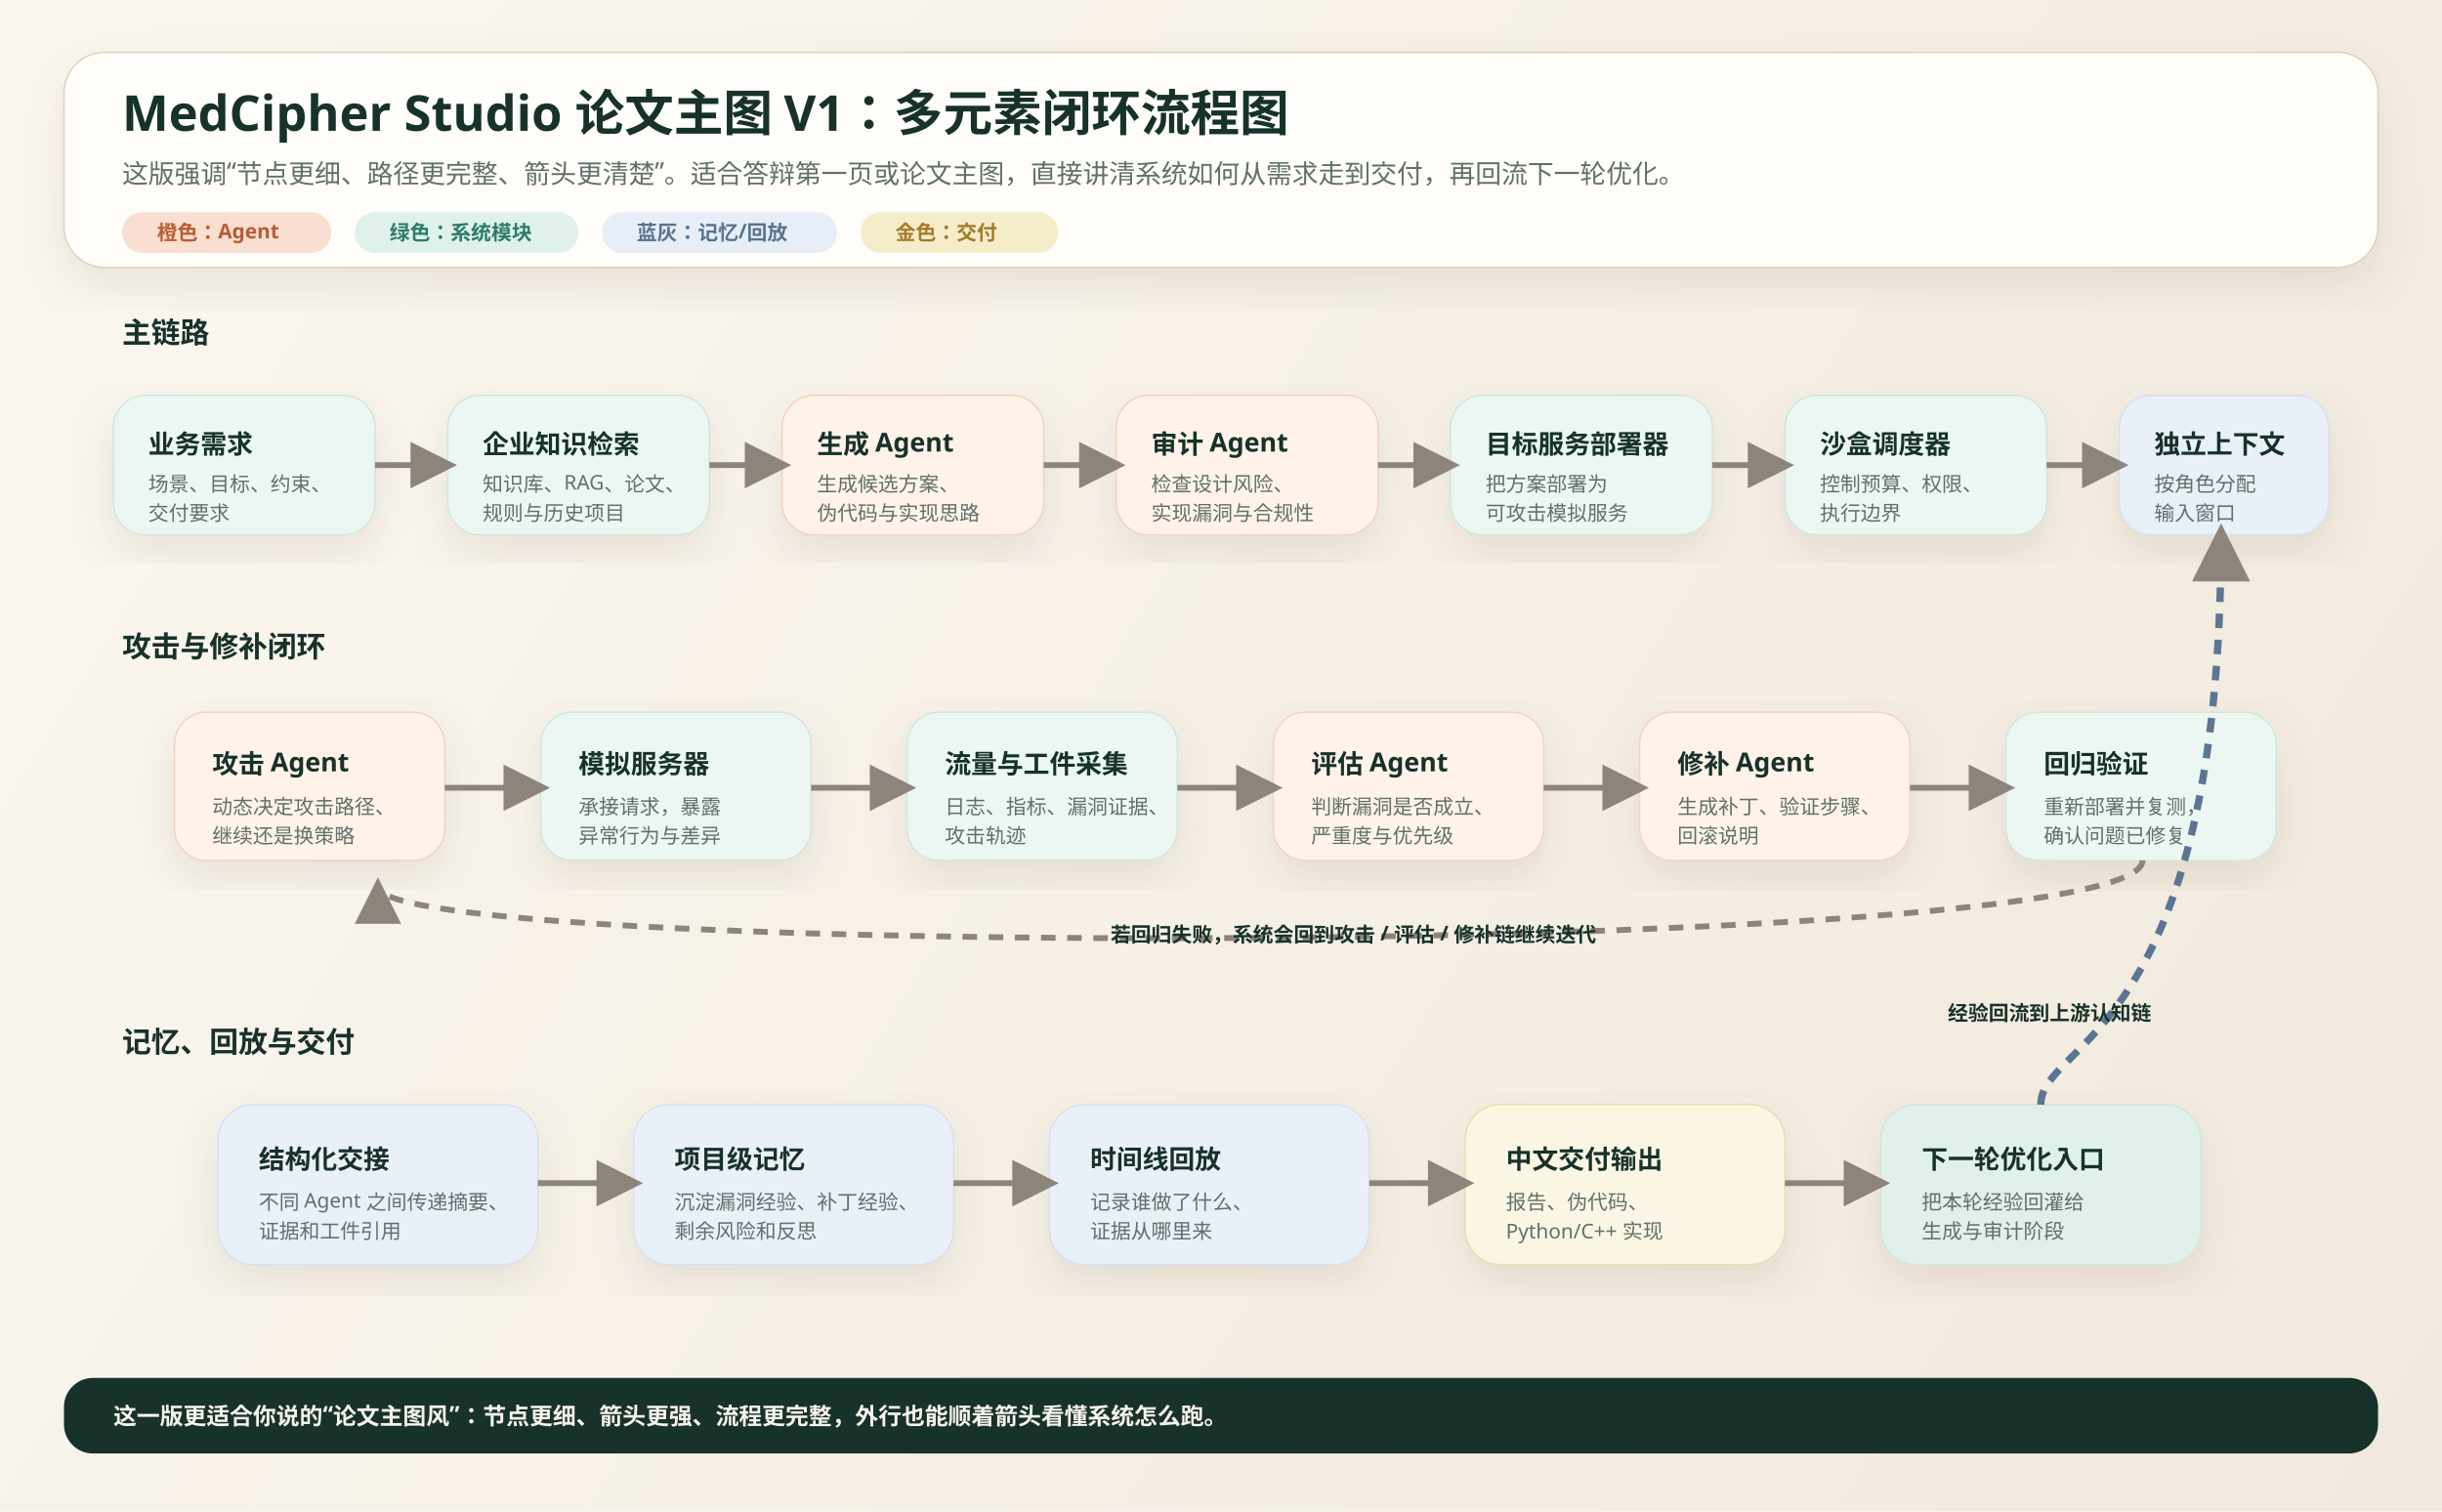
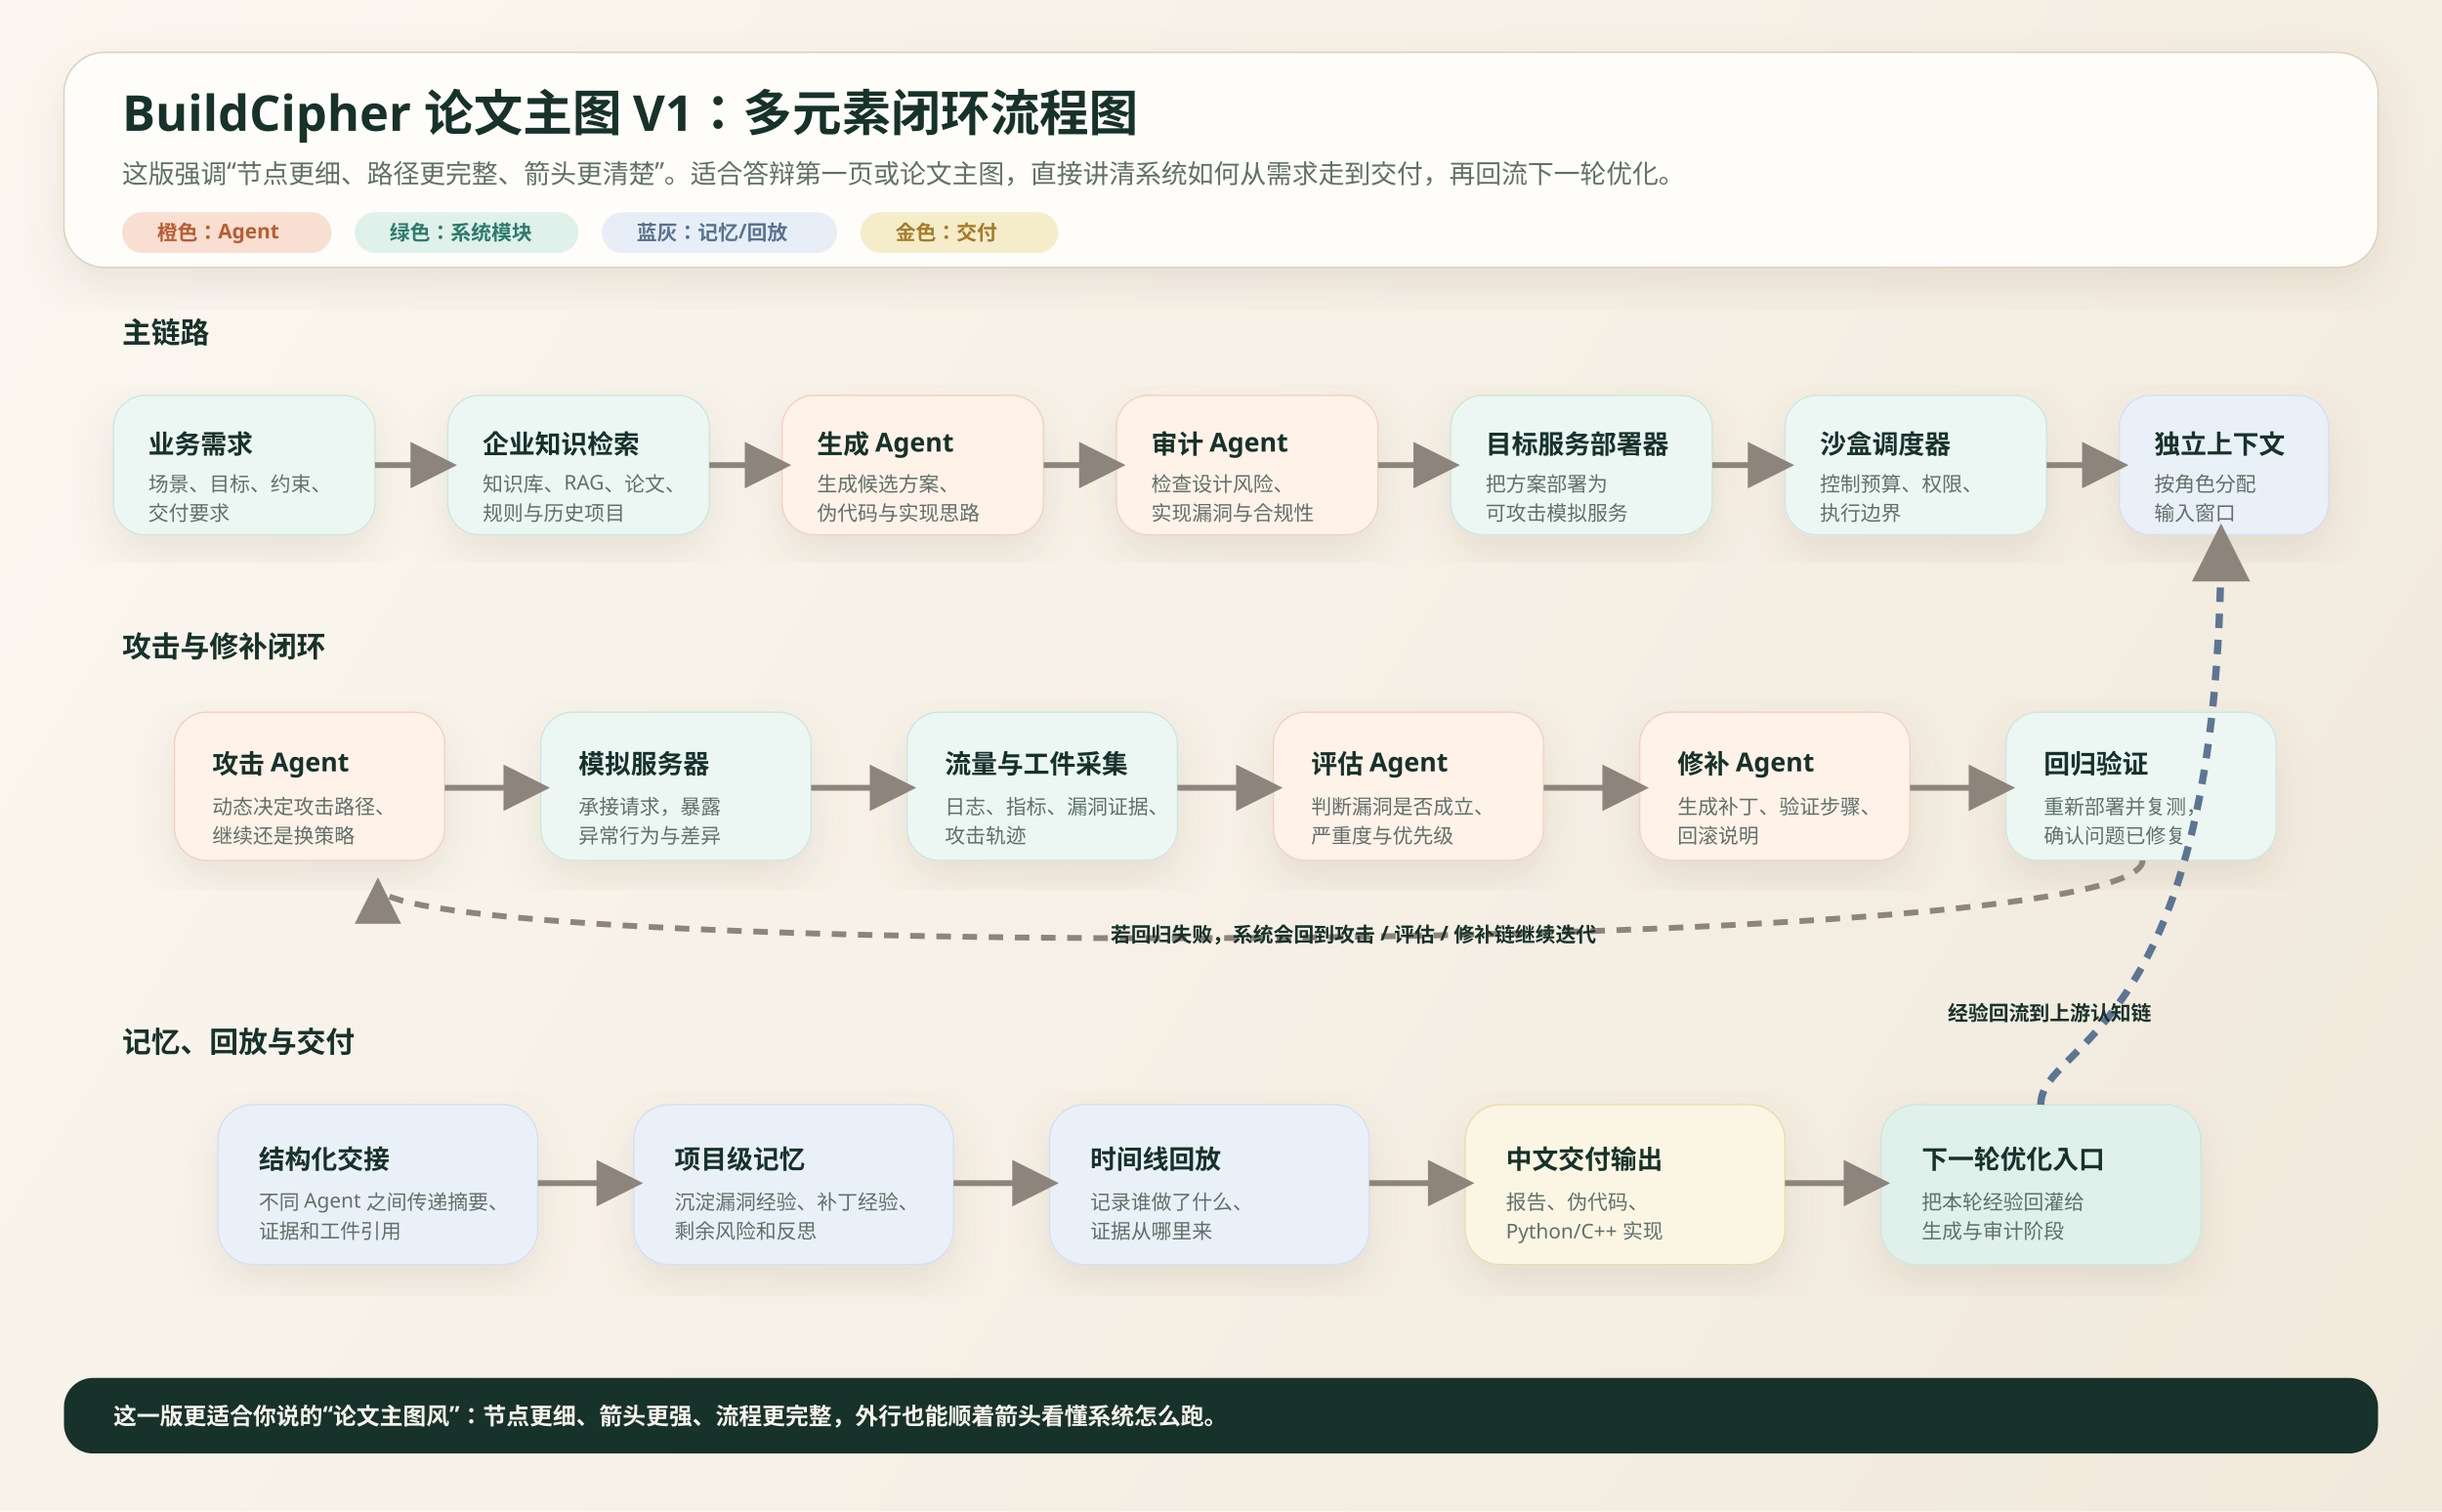
<svg xmlns="http://www.w3.org/2000/svg" width="1680" height="1040" viewBox="0 0 1680 1040" fill="none">
  <defs>
    <linearGradient id="bg" x1="0" y1="0" x2="1680" y2="1040" gradientUnits="userSpaceOnUse">
      <stop stop-color="#FBF7F0" />
      <stop offset="1" stop-color="#F1E9DC" />
    </linearGradient>
    <filter id="shadow" x="-20%" y="-20%" width="140%" height="140%">
      <feDropShadow dx="0" dy="12" stdDeviation="14" flood-color="#7C6A52" flood-opacity="0.14" />
    </filter>
    <marker id="arrow" viewBox="0 0 10 10" refX="8" refY="5" markerWidth="8" markerHeight="8" orient="auto-start-reverse">
      <path d="M 0 0 L 10 5 L 0 10 z" fill="#8D857B" />
    </marker>
    <style>
      .title { font: 800 34px 'Microsoft YaHei', 'PingFang SC', sans-serif; fill: #17322B; }
      .subtitle { font: 500 18px 'Microsoft YaHei', 'PingFang SC', sans-serif; fill: #60706A; }
      .section { font: 800 20px 'Microsoft YaHei', 'PingFang SC', sans-serif; fill: #17322B; }
      .label { font: 800 18px 'Microsoft YaHei', 'PingFang SC', sans-serif; fill: #17322B; }
      .body { font: 500 14px 'Microsoft YaHei', 'PingFang SC', sans-serif; fill: #60706A; }
      .small { font: 700 14px 'Microsoft YaHei', 'PingFang SC', sans-serif; fill: #17322B; }
      .chip { font: 800 14px 'Microsoft YaHei', 'PingFang SC', sans-serif; }
    </style>
  </defs>
  <rect width="1680" height="1040" fill="url(#bg)" />
  <rect x="44" y="36" width="1592" height="148" rx="28" fill="#FFFDF9" stroke="#DCCFBE" filter="url(#shadow)" />
-   <text x="84" y="90" class="title">MedCipher Studio 论文主图 V1：多元素闭环流程图</text>
+   <text x="84" y="90" class="title">BuildCipher 论文主图 V1：多元素闭环流程图</text>
  <text x="84" y="126" class="subtitle">这版强调“节点更细、路径更完整、箭头更清楚”。适合答辩第一页或论文主图，直接讲清系统如何从需求走到交付，再回流下一轮优化。</text>
  <rect x="84" y="146" width="144" height="28" rx="14" fill="#F8DFD1" />
  <text x="108" y="165" class="chip" fill="#B95C34">橙色：Agent</text>
  <rect x="244" y="146" width="154" height="28" rx="14" fill="#DFF1EA" />
  <text x="268" y="165" class="chip" fill="#2D7B6C">绿色：系统模块</text>
  <rect x="414" y="146" width="162" height="28" rx="14" fill="#E7EEF7" />
  <text x="438" y="165" class="chip" fill="#58738F">蓝灰：记忆/回放</text>
  <rect x="592" y="146" width="136" height="28" rx="14" fill="#F5ECCA" />
  <text x="616" y="165" class="chip" fill="#A47B2A">金色：交付</text>
  <text x="84" y="236" class="section">主链路</text>
  <g filter="url(#shadow)">
    <rect x="78" y="272" width="180" height="96" rx="22" fill="#ECF7F3" stroke="#CFE6DD" />
    <text x="102" y="312" class="label">业务需求</text>
    <text x="102" y="338" class="body">场景、目标、约束、</text>
    <text x="102" y="358" class="body">交付要求</text>
    <rect x="308" y="272" width="180" height="96" rx="22" fill="#ECF7F3" stroke="#CFE6DD" />
    <text x="332" y="312" class="label">企业知识检索</text>
    <text x="332" y="338" class="body">知识库、RAG、论文、</text>
    <text x="332" y="358" class="body">规则与历史项目</text>
    <rect x="538" y="272" width="180" height="96" rx="22" fill="#FFF2E8" stroke="#F1D2C2" />
    <text x="562" y="312" class="label">生成 Agent</text>
    <text x="562" y="338" class="body">生成候选方案、</text>
    <text x="562" y="358" class="body">伪代码与实现思路</text>
    <rect x="768" y="272" width="180" height="96" rx="22" fill="#FFF2E8" stroke="#F1D2C2" />
    <text x="792" y="312" class="label">审计 Agent</text>
    <text x="792" y="338" class="body">检查设计风险、</text>
    <text x="792" y="358" class="body">实现漏洞与合规性</text>
    <rect x="998" y="272" width="180" height="96" rx="22" fill="#ECF7F3" stroke="#CFE6DD" />
    <text x="1022" y="312" class="label">目标服务部署器</text>
    <text x="1022" y="338" class="body">把方案部署为</text>
    <text x="1022" y="358" class="body">可攻击模拟服务</text>
    <rect x="1228" y="272" width="180" height="96" rx="22" fill="#ECF7F3" stroke="#CFE6DD" />
    <text x="1252" y="312" class="label">沙盒调度器</text>
    <text x="1252" y="338" class="body">控制预算、权限、</text>
    <text x="1252" y="358" class="body">执行边界</text>
    <rect x="1458" y="272" width="144" height="96" rx="22" fill="#EAF0F8" stroke="#D4E0EE" />
    <text x="1482" y="312" class="label">独立上下文</text>
    <text x="1482" y="338" class="body">按角色分配</text>
    <text x="1482" y="358" class="body">输入窗口</text>
  </g>
  <line x1="258" y1="320" x2="308" y2="320" stroke="#8D857B" stroke-width="4" marker-end="url(#arrow)" />
  <line x1="488" y1="320" x2="538" y2="320" stroke="#8D857B" stroke-width="4" marker-end="url(#arrow)" />
  <line x1="718" y1="320" x2="768" y2="320" stroke="#8D857B" stroke-width="4" marker-end="url(#arrow)" />
  <line x1="948" y1="320" x2="998" y2="320" stroke="#8D857B" stroke-width="4" marker-end="url(#arrow)" />
  <line x1="1178" y1="320" x2="1228" y2="320" stroke="#8D857B" stroke-width="4" marker-end="url(#arrow)" />
  <line x1="1408" y1="320" x2="1458" y2="320" stroke="#8D857B" stroke-width="4" marker-end="url(#arrow)" />
  <text x="84" y="452" class="section">攻击与修补闭环</text>
  <g filter="url(#shadow)">
    <rect x="120" y="490" width="186" height="102" rx="22" fill="#FFF2E8" stroke="#F1D2C2" />
    <text x="146" y="532" class="label">攻击 Agent</text>
    <text x="146" y="560" class="body">动态决定攻击路径、</text>
    <text x="146" y="580" class="body">继续还是换策略</text>
    <rect x="372" y="490" width="186" height="102" rx="22" fill="#ECF7F3" stroke="#CFE6DD" />
    <text x="398" y="532" class="label">模拟服务器</text>
    <text x="398" y="560" class="body">承接请求，暴露</text>
    <text x="398" y="580" class="body">异常行为与差异</text>
    <rect x="624" y="490" width="186" height="102" rx="22" fill="#ECF7F3" stroke="#CFE6DD" />
    <text x="650" y="532" class="label">流量与工件采集</text>
    <text x="650" y="560" class="body">日志、指标、漏洞证据、</text>
    <text x="650" y="580" class="body">攻击轨迹</text>
    <rect x="876" y="490" width="186" height="102" rx="22" fill="#FFF2E8" stroke="#F1D2C2" />
    <text x="902" y="532" class="label">评估 Agent</text>
    <text x="902" y="560" class="body">判断漏洞是否成立、</text>
    <text x="902" y="580" class="body">严重度与优先级</text>
    <rect x="1128" y="490" width="186" height="102" rx="22" fill="#FFF2E8" stroke="#F1D2C2" />
    <text x="1154" y="532" class="label">修补 Agent</text>
    <text x="1154" y="560" class="body">生成补丁、验证步骤、</text>
    <text x="1154" y="580" class="body">回滚说明</text>
    <rect x="1380" y="490" width="186" height="102" rx="22" fill="#ECF7F3" stroke="#CFE6DD" />
    <text x="1406" y="532" class="label">回归验证</text>
    <text x="1406" y="560" class="body">重新部署并复测，</text>
    <text x="1406" y="580" class="body">确认问题已修复</text>
  </g>
  <line x1="306" y1="542" x2="372" y2="542" stroke="#8D857B" stroke-width="4" marker-end="url(#arrow)" />
  <line x1="558" y1="542" x2="624" y2="542" stroke="#8D857B" stroke-width="4" marker-end="url(#arrow)" />
  <line x1="810" y1="542" x2="876" y2="542" stroke="#8D857B" stroke-width="4" marker-end="url(#arrow)" />
  <line x1="1062" y1="542" x2="1128" y2="542" stroke="#8D857B" stroke-width="4" marker-end="url(#arrow)" />
  <line x1="1314" y1="542" x2="1380" y2="542" stroke="#8D857B" stroke-width="4" marker-end="url(#arrow)" />
  <path d="M1474 592 C1474 660, 260 660, 260 610" stroke="#8D857B" stroke-width="4" stroke-dasharray="10 8" fill="none" marker-end="url(#arrow)" />
  <text x="764" y="648" class="small">若回归失败，系统会回到攻击 / 评估 / 修补链继续迭代</text>
  <text x="84" y="724" class="section">记忆、回放与交付</text>
  <g filter="url(#shadow)">
    <rect x="150" y="760" width="220" height="110" rx="24" fill="#EAF0F8" stroke="#D4E0EE" />
    <text x="178" y="804" class="label">结构化交接</text>
    <text x="178" y="832" class="body">不同 Agent 之间传递摘要、</text>
    <text x="178" y="852" class="body">证据和工件引用</text>
    <rect x="436" y="760" width="220" height="110" rx="24" fill="#EAF0F8" stroke="#D4E0EE" />
    <text x="464" y="804" class="label">项目级记忆</text>
    <text x="464" y="832" class="body">沉淀漏洞经验、补丁经验、</text>
    <text x="464" y="852" class="body">剩余风险和反思</text>
    <rect x="722" y="760" width="220" height="110" rx="24" fill="#EAF0F8" stroke="#D4E0EE" />
    <text x="750" y="804" class="label">时间线回放</text>
    <text x="750" y="832" class="body">记录谁做了什么、</text>
    <text x="750" y="852" class="body">证据从哪里来</text>
    <rect x="1008" y="760" width="220" height="110" rx="24" fill="#FBF6E3" stroke="#E8DDAF" />
    <text x="1036" y="804" class="label">中文交付输出</text>
    <text x="1036" y="832" class="body">报告、伪代码、</text>
    <text x="1036" y="852" class="body">Python/C++ 实现</text>
    <rect x="1294" y="760" width="220" height="110" rx="24" fill="#DFF1EA" stroke="#CFE6DD" />
    <text x="1322" y="804" class="label">下一轮优化入口</text>
    <text x="1322" y="832" class="body">把本轮经验回灌给</text>
    <text x="1322" y="852" class="body">生成与审计阶段</text>
  </g>
  <line x1="370" y1="814" x2="436" y2="814" stroke="#8D857B" stroke-width="4" marker-end="url(#arrow)" />
  <line x1="656" y1="814" x2="722" y2="814" stroke="#8D857B" stroke-width="4" marker-end="url(#arrow)" />
  <line x1="942" y1="814" x2="1008" y2="814" stroke="#8D857B" stroke-width="4" marker-end="url(#arrow)" />
  <line x1="1228" y1="814" x2="1294" y2="814" stroke="#8D857B" stroke-width="4" marker-end="url(#arrow)" />
  <path d="M1404 760 C1404 716, 1528 716, 1528 368" stroke="#5C7593" stroke-width="5" stroke-dasharray="10 8" fill="none" marker-end="url(#arrow)" />
  <text x="1340" y="702" class="small">经验回流到上游认知链</text>
  <rect x="44" y="948" width="1592" height="52" rx="20" fill="#17322B" />
  <text x="78" y="980" font-family="Microsoft YaHei, PingFang SC, sans-serif" font-size="16" font-weight="700" fill="#F7F3EC">
    这一版更适合你说的“论文主图风”：节点更细、箭头更强、流程更完整，外行也能顺着箭头看懂系统怎么跑。
  </text>
</svg>
